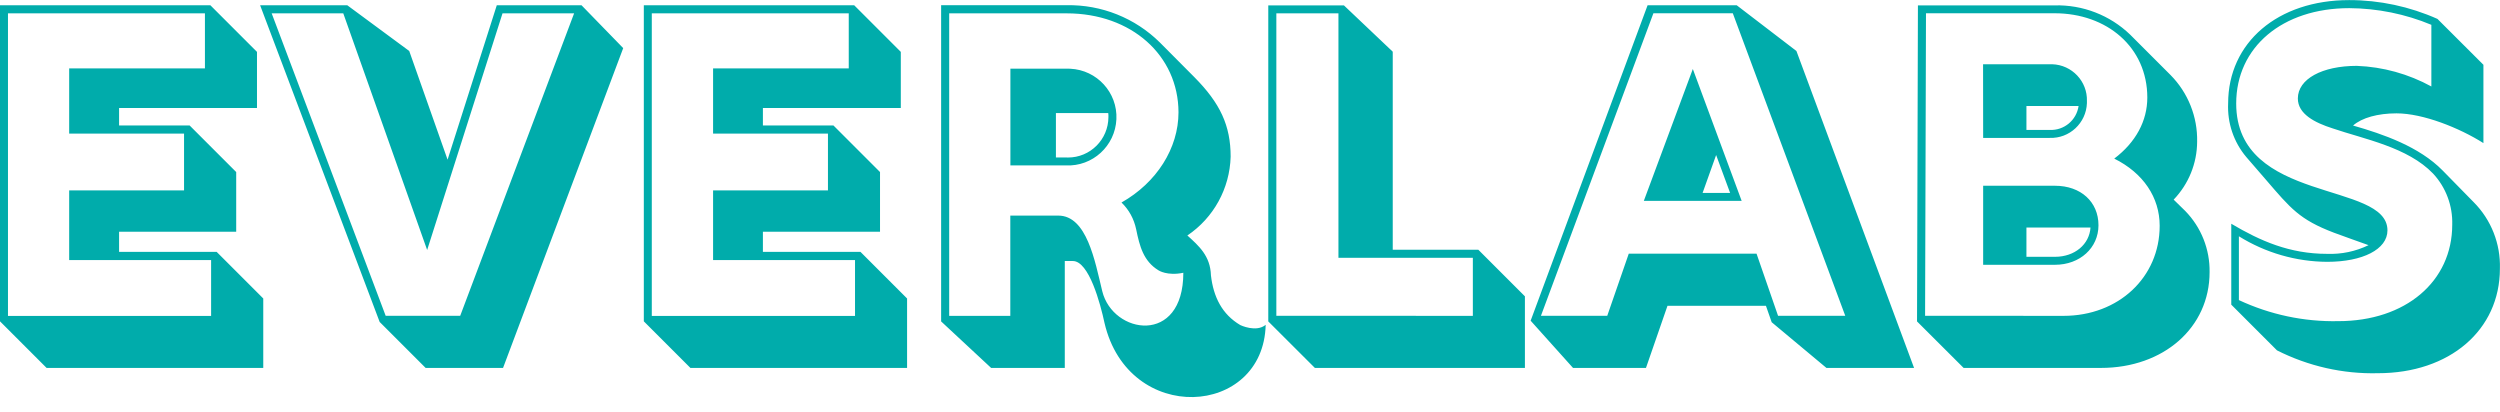
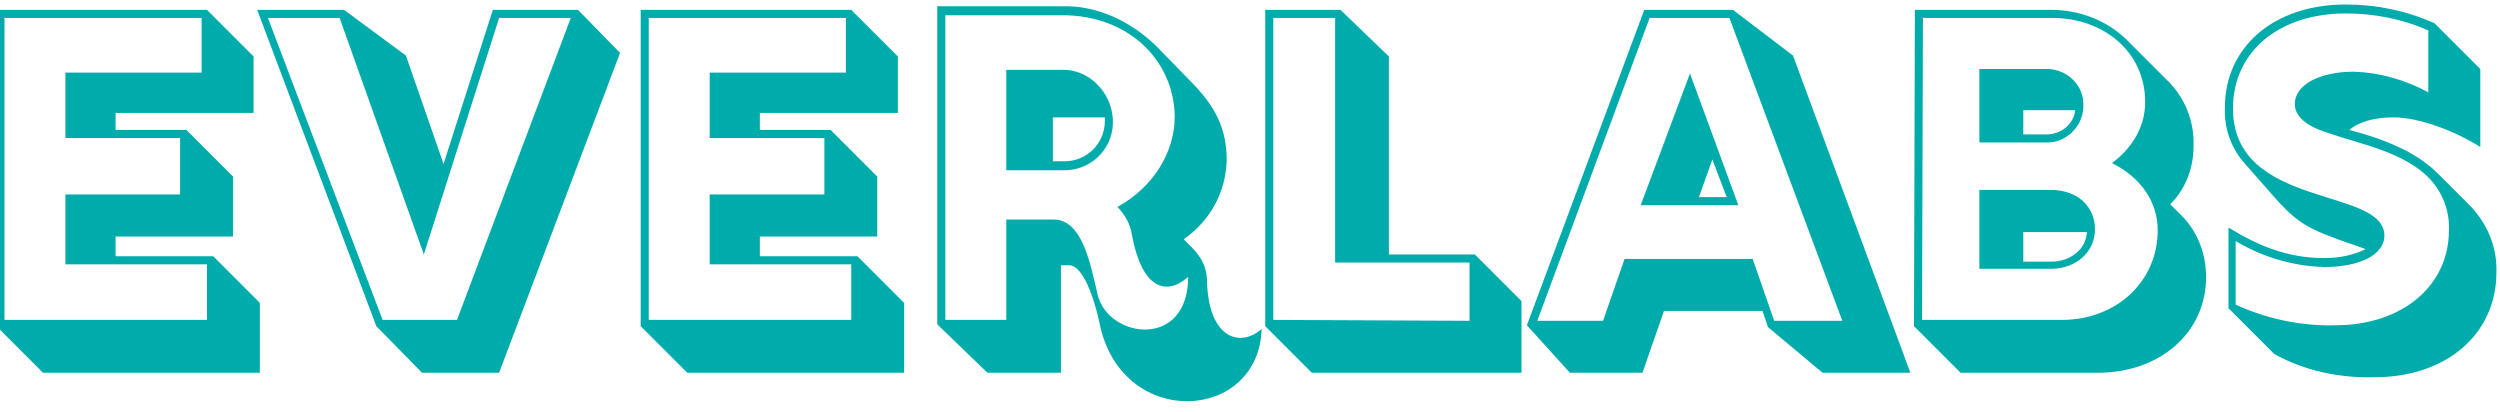
- <svg xmlns="http://www.w3.org/2000/svg" version="1.1" x="0px" y="0px" viewBox="0 0 279 45.88" style="enable-background:new 0 0 279 45.88;" xml:space="preserve">
+ <svg xmlns="http://www.w3.org/2000/svg" version="1.1" id="Ebene_1" x="0px" y="0px" viewBox="0 0 279 45.9" style="enable-background:new 0 0 279 45.9;" xml:space="preserve">
  <style type="text/css">
	.st0{fill:#00ACAB;}
</style>
  <g id="Schatten">
</g>
  <g id="Inline">
</g>
  <g id="Outline">
-     <path id="Pfad_304" class="st0" d="M5.2,41.06h24.18v-7.75l-5.2-5.2H13.29v-2.25h13.07V19.2l-5.2-5.2h-7.87v-1.95h15.39V5.79   l-5.2-5.2H0v35.27L5.2,41.06z M0.89,35.24V1.49h21.98v6.14H7.72v7.28h12.82v6.34H7.72v7.77h15.84v6.24H0.89z M47.5,41.06h8.64   L69.55,5.37L64.9,0.59h-9.46l-5.49,17.23L45.67,5.69l-6.91-5.1h-9.73l13.34,35.34L47.5,41.06z M43.04,35.24L30.32,1.49h7.99   l9.36,26.41l8.41-26.41h7.99L51.36,35.24H43.04z M77.05,41.06h24.18v-7.75l-5.2-5.2H85.14v-2.25h13.07V19.2l-5.2-5.2h-7.87v-1.95   h15.39V5.79l-5.2-5.2H71.85v35.27L77.05,41.06z M72.74,35.24V1.49h21.98v6.14H79.58v7.28H92.4v6.34H79.58v7.77h15.84v6.24H72.74z    M110.61,41.06h8.22V29.13l0.89,0c1.81-0.02,3.09,4.79,3.54,6.9c2.67,11.48,17.74,10.53,17.99,0.22c-1.07,0.88-2.83,0.03-2.83,0.03   c-2.04-1.2-3-3.14-3.28-5.55c-0.06-2.17-1.36-3.3-2.63-4.45c2.94-1.98,4.73-5.25,4.83-8.79c0-3.47-1.16-5.97-4.06-8.89l-3.84-3.86   c-2.76-2.73-6.51-4.23-10.4-4.16h-14.01v35.29L110.61,41.06z M105.93,35.25V1.49h13.12c7.2,0,12.45,4.68,12.47,11.04   c0,4.01-2.43,7.85-6.36,10.07c0.83,0.81,1.39,1.81,1.64,3.01c0.38,1.86,0.81,3.54,2.49,4.56c0,0,0.97,0.65,2.77,0.27   c0,8.13-7.87,6.89-9.05,2.05c-0.82-3.38-1.72-8.43-4.91-8.43h-5.35v11.19L105.93,35.25z M112.76,18.46h6.19   c2.98,0.14,5.5-2.17,5.64-5.15c0.14-2.98-2.17-5.5-5.15-5.64c-0.11,0-0.21-0.01-0.32-0.01h-6.36L112.76,18.46z M117.84,17.57v-4.95   h5.84c0.02,0.15,0.03,0.3,0.02,0.45c-0.01,2.5-2.03,4.52-4.53,4.51c-0.07,0-0.15,0-0.22-0.01L117.84,17.57z M146.74,41.06h23.44   v-7.99l-5.2-5.2h-9.55V5.77l-5.45-5.17h-8.44v35.27L146.74,41.06z M142.44,35.24V1.49h6.93v27.28h15v6.48L142.44,35.24z    M175.55,41.06h8.14l2.4-6.93h10.99l0.64,1.83l6.11,5.1h9.78L200.48,5.69l-6.66-5.1h-9.95l-13.05,35.2L175.55,41.06z M171.97,35.24   l12.55-33.76h8.86l12.55,33.76h-7.5l-2.4-6.93h-14.26l-2.4,6.93L171.97,35.24z M183.45,22.42h10.92L188.92,7.7L183.45,22.42z    M190.01,21.53l1.51-4.23l1.56,4.23H190.01z M219.14,41.06h15.32c7,0,12.13-4.5,12.13-10.69c0.04-2.55-0.94-5.01-2.72-6.83   l-1.29-1.26c1.67-1.74,2.61-4.05,2.62-6.46c0.06-2.78-1.01-5.47-2.97-7.45l-4.5-4.5c-2.26-2.18-5.3-3.35-8.44-3.27h-15.25   l-0.1,35.27L219.14,41.06z M214.84,35.24l0.1-33.76h14.35c5.84,0,10.35,3.79,10.35,9.41c0,2.6-1.29,5-3.69,6.81   c3.24,1.61,5.07,4.33,5.07,7.5c0,5.74-4.58,10.05-10.74,10.05L214.84,35.24z M221.32,15.39h7.42c2.22,0.08,4.08-1.66,4.16-3.88   c0-0.08,0-0.15,0-0.23c0.07-2.2-1.67-4.04-3.87-4.11c-0.1,0-0.19,0-0.29,0h-7.43L221.32,15.39z M226.15,14.5v-2.67h5.82   c-0.23,1.59-1.62,2.74-3.22,2.67L226.15,14.5z M221.32,29.55h8.02c2.77,0,4.85-1.88,4.85-4.41c0-2.62-1.98-4.41-4.85-4.41h-8.02   V29.55z M226.15,28.66v-3.27h7.15c-0.12,1.88-1.76,3.27-3.96,3.27L226.15,28.66z M265.38,41.65c7.99,0,13.61-4.8,13.61-11.68   c0.08-2.76-0.97-5.44-2.92-7.4l-3.47-3.54c-2.62-2.67-6.63-4.06-10-5.02c0.99-0.87,2.77-1.36,4.85-1.36c2.97,0,7.03,1.63,9.7,3.32   V7.23l-5.13-5.12c-3.1-1.38-6.46-2.1-9.85-2.1c-7.97,0-13.51,4.73-13.51,11.53c-0.1,2.18,0.62,4.32,2.03,5.99l2.18,2.52   c2.77,3.22,3.76,4.46,7.6,5.92c1.19,0.45,2.57,0.92,3.86,1.39c-1.44,0.7-3.03,1.03-4.63,0.97c-4.18,0-7.45-1.44-10.69-3.36v9.03   l5.1,5.1C257.59,40.86,261.47,41.75,265.38,41.65L265.38,41.65z M260.95,35.84c-3.83,0.08-7.62-0.73-11.09-2.35v-7.12   c2.96,1.84,6.37,2.83,9.85,2.85c3.96,0,6.73-1.39,6.73-3.51c0-5.54-16.88-2.92-16.88-14.16c0-6.29,5.15-10.64,12.62-10.64   c3.14,0.02,6.26,0.65,9.16,1.86v6.88c-2.56-1.4-5.4-2.19-8.32-2.3c-3.86,0-6.58,1.46-6.58,3.64c0,1.73,1.88,2.7,3.89,3.34   c3.47,1.19,8.37,2.08,11.21,5.05c1.43,1.54,2.19,3.59,2.13,5.69C273.67,31.41,268.47,35.84,260.95,35.84L260.95,35.84z" />
+     <path id="Pfad_304" class="st0" d="M4.8,41.6H29v-7.8l-5.2-5.2H12.9v-2.2H26v-6.7l-5.2-5.2h-7.9v-1.9h15.4V6.3l-5.2-5.2H-0.4v35.3   L4.8,41.6z M0.5,35.7V2h22v6.1H7.3v7.3h12.8v6.3H7.3v7.8h15.8v6.2L0.5,35.7L0.5,35.7z M47.1,41.6h8.6L69.2,5.9l-4.7-4.8h-9.5   l-5.5,17.2L45.3,6.2l-6.9-5.1h-9.7L42,36.4L47.1,41.6z M42.7,35.7L29.9,2h8l9.4,26.4L55.7,2h8L51,35.7H42.7z M76.7,41.6h24.2v-7.8   l-5.2-5.2H84.8v-2.2h13.1v-6.7l-5.2-5.2h-7.9v-1.9h15.4V6.3l-5.2-5.2H71.5v35.3L76.7,41.6z M72.4,35.7V2h22v6.1H79.2v7.3H92v6.3   H79.2v7.8H95v6.2L72.4,35.7L72.4,35.7z M110.2,41.6h8.2V29.6h0.9c1.8,0,3.1,4.8,3.5,6.9c2.7,11.5,17.7,10.5,18,0.2   c-2.3,2.1-6,1.2-6.1-5.5c-0.1-2.2-1.4-3.3-2.6-4.5c2.9-2,4.7-5.2,4.8-8.8c0-3.5-1.2-6-4.1-8.9l-3.8-3.9c-2.8-2.7-6.5-4.5-10.4-4.4   h-14v35.5L110.2,41.6z M105.5,35.7v-34h13.1c7.2,0,12.4,4.9,12.5,11.3c0,4-2.4,7.9-6.4,10.1c0.8,0.8,1.4,1.8,1.6,3   c1.1,6.1,3.8,7,6.3,4.8c0,8.1-8.9,6.9-10.1,2c-0.8-3.4-1.7-8.4-4.9-8.4h-5.3v11.2L105.5,35.7z M112.4,19h6.2c3,0.1,5.5-2.2,5.6-5.2   s-2.2-5.8-5.2-6c-0.1,0-0.2,0-0.3,0h-6.4V19z M117.5,18.1v-5h5.8c0,0.1,0,0.3,0,0.4c0,2.5-2,4.5-4.5,4.5c-0.1,0-0.2,0-0.2,0H117.5z    M146.4,41.6h23.4v-8l-5.2-5.2H155V6.3l-5.4-5.2h-8.4v35.3L146.4,41.6z M142.1,35.7V2h6.9v27.3h15v6.5L142.1,35.7z M175.2,41.6h8.1   l2.4-6.9h11l0.6,1.8l6.1,5.1h9.8L200.1,6.2l-6.7-5.1h-9.9l-13.1,35.2L175.2,41.6z M171.6,35.7L184.1,2h8.9l12.6,33.8H198l-2.4-6.9   h-14.3l-2.4,6.9H171.6z M183.1,22.9H194l-5.4-14.7L183.1,22.9z M189.6,22l1.5-4.2l1.6,4.2H189.6z M218.8,41.6h15.3   c7,0,12.1-4.5,12.1-10.7c0-2.5-0.9-5-2.7-6.8l-1.3-1.3c1.7-1.7,2.6-4,2.6-6.5c0.1-2.8-1-5.5-3-7.4l-4.5-4.5   c-2.3-2.2-5.3-3.3-8.4-3.3h-15.2l-0.1,35.3L218.8,41.6z M214.5,35.7L214.6,2h14.4c5.8,0,10.4,3.8,10.4,9.4c0,2.6-1.3,5-3.7,6.8   c3.2,1.6,5.1,4.3,5.1,7.5c0,5.7-4.6,10-10.7,10L214.5,35.7z M220.9,15.9h7.4c2.2,0.1,4.1-1.7,4.2-3.9c0-0.1,0-0.1,0-0.2   c0.1-2.2-1.7-4-3.9-4.1c-0.1,0-0.2,0-0.3,0h-7.4L220.9,15.9z M225.8,15v-2.7h5.8c-0.2,1.6-1.6,2.7-3.2,2.7H225.8z M220.9,30h8   c2.8,0,4.9-1.9,4.9-4.4c0-2.6-2-4.4-4.9-4.4h-8V30z M225.8,29.2v-3.3h7.1c-0.1,1.9-1.8,3.3-4,3.3H225.8z M265,42.1   c8,0,13.6-4.8,13.6-11.7c0.1-2.8-1-5.4-2.9-7.4l-3.5-3.5c-2.6-2.7-6.6-4.1-10-5c1-0.9,2.8-1.4,4.9-1.4c3,0,7,1.6,9.7,3.3V7.7   l-5.1-5.1c-3.1-1.4-6.5-2.1-9.9-2.1c-8,0-13.5,4.7-13.5,11.5c-0.1,2.2,0.6,4.3,2,6l2.2,2.5c2.8,3.2,3.8,4.5,7.6,5.9   c1.2,0.5,2.6,0.9,3.9,1.4c-1.4,0.7-3,1-4.6,1c-4.2,0-7.4-1.4-10.7-3.4v9l5.1,5.1C257.2,41.4,261.1,42.2,265,42.1L265,42.1z    M260.6,36.3c-3.8,0.1-7.6-0.7-11.1-2.3v-7.1c3,1.8,6.4,2.8,9.9,2.9c4,0,6.7-1.4,6.7-3.5c0-5.5-16.9-2.9-16.9-14.2   c0-6.3,5.1-10.6,12.6-10.6c3.1,0,6.3,0.6,9.2,1.9v6.9c-2.6-1.4-5.4-2.2-8.3-2.3c-3.9,0-6.6,1.5-6.6,3.6c0,1.7,1.9,2.7,3.9,3.3   c3.5,1.2,8.4,2.1,11.2,5.1c1.4,1.5,2.2,3.6,2.1,5.7C273.3,31.9,268.1,36.3,260.6,36.3L260.6,36.3z" />
  </g>
</svg>
